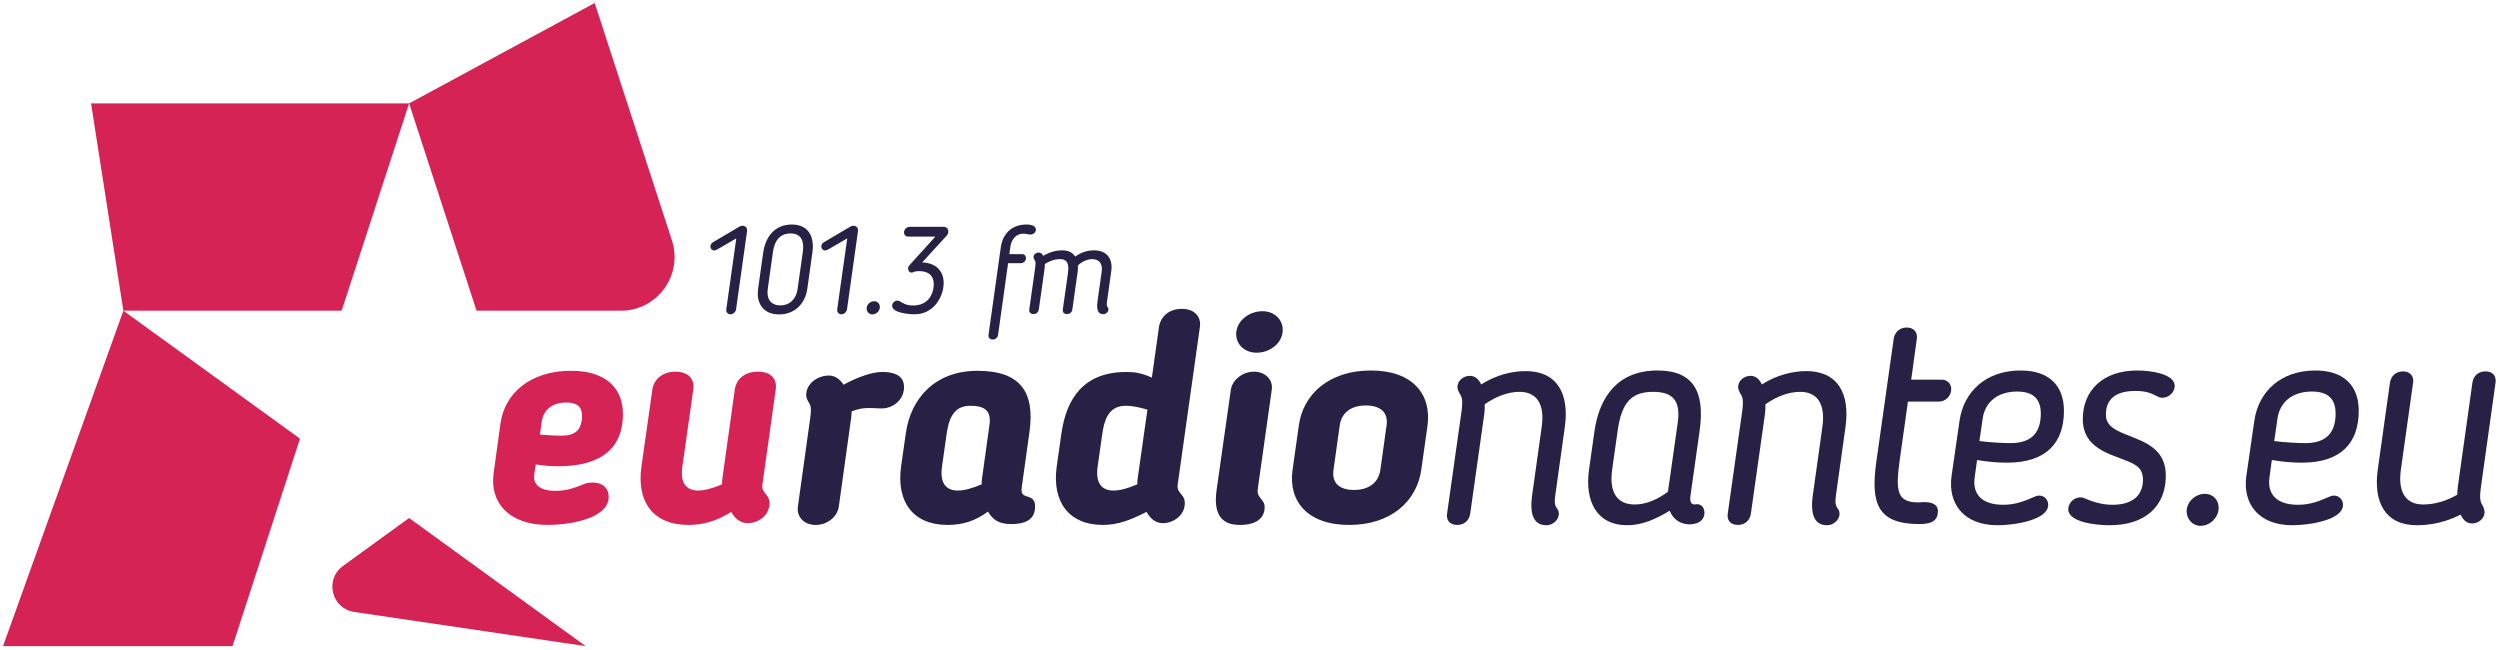
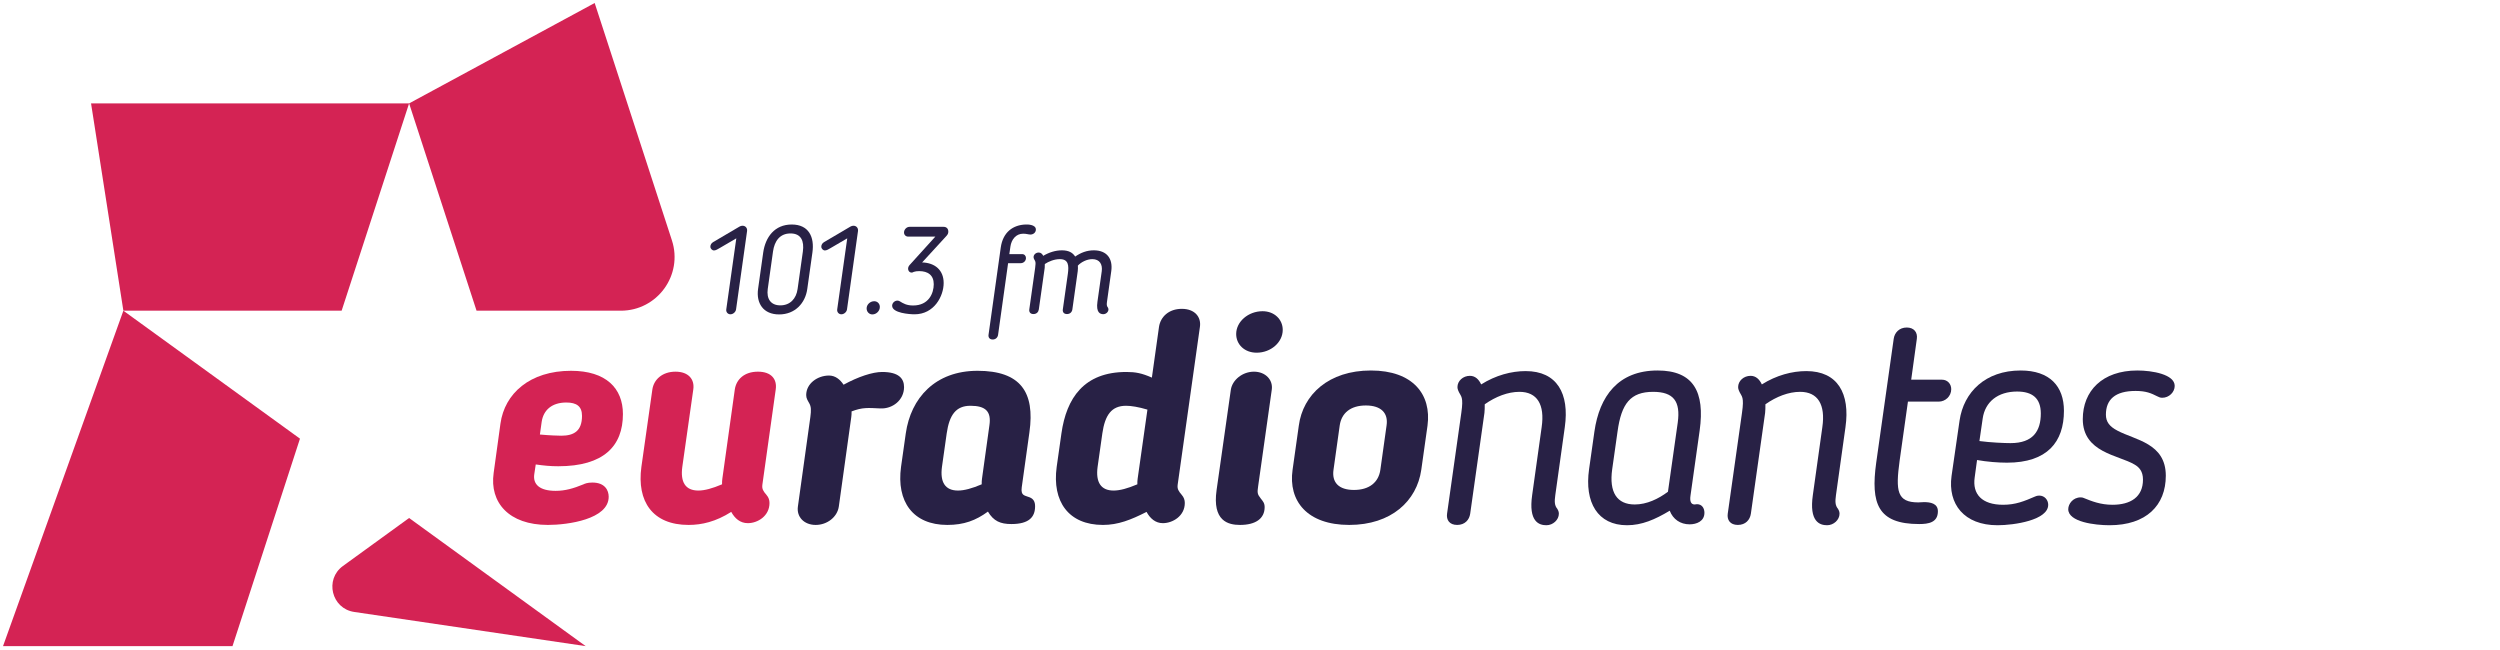
<svg xmlns="http://www.w3.org/2000/svg" width="254px" height="66px" viewBox="0 0 254 66" version="1.1">
  <defs />
  <g id="Page-1" stroke="none" stroke-width="1" fill="none" fill-rule="evenodd">
-     <g id="Artboard-9">
+     <g id="logo">
      <g id="Logo">
        <path d="M41.564,10.505 L60.419,0.305 L68.267,24.422 C69.413,27.949 66.783,31.567 63.074,31.567 L48.417,31.567 L41.564,10.505" id="Fill-1" fill="#D42354" />
        <path d="M12.534,31.567 L9.251,10.505 L41.564,10.505 L34.71,31.567 L12.534,31.567" id="Fill-2" fill="#D42354" />
        <path d="M12.534,31.567 L30.477,44.568 L23.622,65.647 L0.307,65.647 L12.534,31.567" id="Fill-3" fill="#D42354" />
        <path d="M59.505,65.647 L35.989,62.175 C33.686,61.835 32.959,58.872 34.843,57.505 L41.564,52.629 L59.505,65.647" id="Fill-4" fill="#D42354" />
        <path d="M54.432,47.188 L54.281,48.184 C54.13,49.207 54.824,49.87 56.451,49.87 C57.415,49.87 58.258,49.629 59.282,49.207 C59.403,49.147 59.674,49.027 60.186,49.027 C61.482,49.027 61.843,49.84 61.843,50.472 C61.843,52.76 57.686,53.333 55.667,53.333 C51.69,53.333 49.732,51.044 50.154,48.062 L50.847,43.034 C51.268,39.991 53.829,37.673 58.017,37.673 C61.573,37.673 63.289,39.45 63.289,42.069 C63.289,45.322 61.331,47.371 56.721,47.371 C55.939,47.371 55.276,47.31 54.432,47.188 L54.432,47.188 Z M57.535,40.895 C56.089,40.895 55.215,41.648 55.035,42.853 L54.854,44.148 C55.818,44.238 56.721,44.268 57.023,44.268 C58.318,44.268 59.132,43.786 59.132,42.251 C59.132,41.286 58.59,40.895 57.535,40.895 L57.535,40.895 Z" id="Fill-5" fill="#D42354" />
        <path d="M69.956,53.333 C66.31,53.333 64.683,50.954 65.166,47.43 L66.28,39.57 C66.431,38.546 67.305,37.762 68.63,37.762 C69.956,37.762 70.589,38.546 70.438,39.57 L69.323,47.43 C69.113,48.967 69.625,49.84 70.951,49.84 C71.583,49.84 72.366,49.629 73.36,49.207 C73.36,48.997 73.36,48.816 73.39,48.636 L74.656,39.57 C74.807,38.546 75.62,37.762 77.006,37.762 C78.392,37.762 78.964,38.546 78.814,39.57 L77.458,49.238 C77.399,49.689 77.548,49.901 77.88,50.292 C78.091,50.533 78.181,50.804 78.181,51.104 C78.181,52.43 76.976,53.153 75.982,53.153 C75.198,53.153 74.656,52.671 74.294,52.008 C72.728,53.002 71.312,53.333 69.956,53.333" id="Fill-6" fill="#D42354" />
        <path d="M86.52,41.799 C86.52,42.009 86.52,42.19 86.49,42.37 L85.224,51.465 C85.073,52.521 84.049,53.333 82.874,53.333 C81.699,53.333 80.916,52.521 81.066,51.465 L82.332,42.37 C82.422,41.678 82.422,41.317 82.211,40.956 C82.061,40.685 81.91,40.474 81.91,40.141 C81.91,38.967 83.055,38.155 84.229,38.155 C84.862,38.155 85.345,38.546 85.707,39.088 C87.183,38.275 88.659,37.792 89.623,37.792 C91.31,37.792 91.852,38.455 91.852,39.328 C91.852,40.654 90.677,41.558 89.442,41.497 C88.147,41.436 87.635,41.377 86.52,41.799" id="Fill-7" fill="#282145" />
        <path d="M91.546,47.43 L92.028,44.027 C92.541,40.443 95.011,37.673 99.319,37.673 C103.688,37.673 105.165,39.841 104.591,43.907 L103.809,49.509 C103.688,50.412 104.139,50.322 104.622,50.533 C104.984,50.683 105.165,50.954 105.165,51.437 C105.165,52.521 104.562,53.243 102.753,53.243 C101.64,53.243 100.946,52.943 100.374,51.978 C99.138,52.882 97.933,53.333 96.246,53.333 C92.751,53.333 91.064,50.954 91.546,47.43 L91.546,47.43 Z M100.524,43.214 C100.735,41.799 100.133,41.226 98.596,41.226 C97.12,41.226 96.457,42.16 96.186,44.027 L95.704,47.43 C95.492,48.997 96.035,49.84 97.331,49.84 C97.963,49.84 98.747,49.629 99.741,49.207 C99.741,48.997 99.741,48.816 99.771,48.636 L100.524,43.214 L100.524,43.214 Z" id="Fill-8" fill="#282145" />
        <path d="M117.031,38.365 L117.754,33.215 C117.905,32.19 118.748,31.378 120.074,31.378 C121.4,31.378 122.063,32.221 121.911,33.215 L119.652,49.238 C119.592,49.689 119.742,49.901 120.074,50.292 C120.284,50.533 120.376,50.804 120.376,51.104 C120.376,52.43 119.14,53.153 118.146,53.153 C117.392,53.153 116.85,52.671 116.489,52.008 C114.892,52.821 113.596,53.333 112.06,53.333 C108.565,53.333 106.878,50.954 107.36,47.43 L107.842,44.027 C108.354,40.443 110.131,37.792 114.44,37.792 C115.373,37.792 116.007,37.914 117.031,38.365 L117.031,38.365 Z M116.579,41.617 C115.675,41.347 114.921,41.226 114.41,41.226 C112.934,41.226 112.27,42.16 111.999,44.027 L111.517,47.43 C111.306,48.997 111.849,49.84 113.144,49.84 C113.777,49.84 114.56,49.629 115.555,49.207 C115.555,48.997 115.555,48.816 115.585,48.636 L116.579,41.617 L116.579,41.617 Z" id="Fill-9" fill="#282145" />
        <path d="M125.053,39.6 C125.203,38.607 126.229,37.762 127.403,37.762 C128.578,37.762 129.362,38.607 129.211,39.6 L127.825,49.418 C127.735,50.051 127.735,50.2 128.096,50.652 C128.307,50.924 128.488,51.104 128.488,51.526 C128.488,52.701 127.554,53.333 125.987,53.333 C124.782,53.333 123.155,52.943 123.607,49.779 L125.053,39.6 L125.053,39.6 Z M127.674,35.834 C126.439,35.834 125.596,34.992 125.596,33.937 C125.596,32.673 126.831,31.619 128.277,31.619 C129.482,31.619 130.326,32.462 130.326,33.516 C130.326,34.78 129.121,35.834 127.674,35.834 L127.674,35.834 Z" id="Fill-10" fill="#282145" />
        <path d="M131.326,47.732 L131.959,43.244 C132.381,40.082 135.002,37.642 139.281,37.642 C143.558,37.642 145.457,40.082 145.035,43.244 L144.402,47.732 C143.95,50.894 141.359,53.333 137.081,53.333 C132.803,53.333 130.874,50.894 131.326,47.732 L131.326,47.732 Z M140.245,47.732 L140.877,43.214 C141.058,41.98 140.335,41.196 138.768,41.196 C137.201,41.196 136.298,41.98 136.117,43.214 L135.484,47.732 C135.303,48.997 135.996,49.779 137.563,49.779 C139.129,49.779 140.064,48.997 140.245,47.732 L140.245,47.732 Z" id="Fill-11" fill="#282145" />
        <path d="M156.633,43.395 C156.964,41.106 156.181,39.811 154.374,39.811 C153.199,39.811 151.963,40.293 150.849,41.075 C150.849,41.406 150.849,41.708 150.819,41.949 L149.372,52.189 C149.281,52.821 148.829,53.333 148.047,53.333 C147.263,53.333 146.932,52.821 147.022,52.189 L148.469,41.949 C148.709,40.293 148.439,40.293 148.227,39.841 C148.197,39.75 148.077,39.57 148.077,39.328 C148.077,38.696 148.649,38.184 149.343,38.184 C149.884,38.184 150.246,38.546 150.487,39.057 C151.963,38.125 153.56,37.703 155.007,37.703 C158.2,37.703 159.465,39.991 158.984,43.395 L158.02,50.292 C157.928,50.954 157.928,51.346 158.23,51.707 C158.29,51.798 158.38,51.978 158.38,52.189 C158.38,52.821 157.778,53.364 157.115,53.364 C156.362,53.364 155.277,53.002 155.669,50.292 L156.633,43.395" id="Fill-12" fill="#282145" />
        <path d="M172.687,43.727 L171.754,50.353 C171.664,50.954 171.814,51.255 172.175,51.255 C172.266,51.255 172.296,51.226 172.417,51.226 C172.929,51.226 173.17,51.648 173.17,52.1 C173.17,52.972 172.356,53.273 171.664,53.273 C170.729,53.273 169.976,52.76 169.645,51.888 C168.139,52.791 166.813,53.364 165.306,53.364 C162.324,53.364 160.968,51.044 161.45,47.671 L161.992,43.847 C162.504,40.262 164.402,37.642 168.409,37.642 C172.055,37.642 173.23,39.811 172.687,43.727 L172.687,43.727 Z M170.458,42.943 C170.759,40.774 170.036,39.811 167.957,39.811 C165.668,39.811 164.733,40.984 164.342,43.847 L163.8,47.671 C163.468,50.02 164.282,51.255 166.09,51.255 C167.325,51.255 168.5,50.683 169.464,49.961 L170.458,42.943 L170.458,42.943 Z" id="Fill-13" fill="#282145" />
        <path d="M185.15,43.395 C185.481,41.106 184.698,39.811 182.891,39.811 C181.716,39.811 180.481,40.293 179.366,41.075 C179.366,41.406 179.366,41.708 179.336,41.949 L177.889,52.189 C177.798,52.821 177.346,53.333 176.564,53.333 C175.78,53.333 175.449,52.821 175.539,52.189 L176.986,41.949 C177.226,40.293 176.955,40.293 176.744,39.841 C176.714,39.75 176.594,39.57 176.594,39.328 C176.594,38.696 177.166,38.184 177.86,38.184 C178.401,38.184 178.763,38.546 179.004,39.057 C180.481,38.125 182.077,37.703 183.524,37.703 C186.717,37.703 187.983,39.991 187.501,43.395 L186.536,50.292 C186.445,50.954 186.445,51.346 186.747,51.707 C186.807,51.798 186.897,51.978 186.897,52.189 C186.897,52.821 186.295,53.364 185.632,53.364 C184.879,53.364 183.794,53.002 184.186,50.292 L185.15,43.395" id="Fill-14" fill="#282145" />
        <path d="M192.401,34.419 C192.491,33.787 192.973,33.275 193.726,33.275 C194.479,33.275 194.841,33.787 194.751,34.419 L194.178,38.577 L197.312,38.577 C197.854,38.577 198.246,38.998 198.246,39.539 C198.246,40.262 197.643,40.804 196.98,40.804 L193.847,40.804 L193.003,46.798 C192.582,49.901 192.732,51.044 194.901,51.044 C195.082,51.044 195.293,51.015 195.474,51.015 C196.107,51.015 196.89,51.134 196.89,51.947 C196.89,53.093 195.926,53.243 194.992,53.243 C190.774,53.243 190.051,51.166 190.623,47.008 L192.401,34.419" id="Fill-15" fill="#282145" />
        <path d="M206.773,50.442 C206.833,50.412 206.984,50.353 207.195,50.353 C207.737,50.353 208.098,50.804 208.098,51.285 C208.098,52.851 204.634,53.364 202.947,53.364 C199.542,53.364 197.885,51.196 198.277,48.364 L199.091,42.732 C199.513,39.841 201.712,37.642 205.297,37.642 C208.25,37.642 209.696,39.239 209.696,41.738 C209.696,44.9 208.008,47.008 203.912,47.008 C203.007,47.008 201.892,46.919 200.868,46.738 L200.627,48.514 C200.386,50.2 201.35,51.285 203.519,51.285 C204.785,51.285 205.658,50.924 206.773,50.442 L206.773,50.442 Z M204.935,39.78 C202.976,39.78 201.681,40.835 201.441,42.521 L201.109,44.811 C202.224,44.961 203.67,45.021 204.272,45.021 C206.563,45.021 207.346,43.786 207.346,42.009 C207.346,40.443 206.472,39.78 204.935,39.78 L204.935,39.78 Z" id="Fill-16" fill="#282145" />
        <path d="M217.154,37.642 C218.661,37.642 220.95,38.033 220.95,39.209 C220.95,39.841 220.378,40.413 219.685,40.413 C219.475,40.413 219.353,40.352 219.172,40.262 C218.57,39.961 218.059,39.72 216.973,39.72 C214.894,39.72 213.96,40.593 213.96,42.13 C213.96,42.853 214.322,43.334 215.136,43.756 C216.943,44.72 220.046,45.021 220.046,48.334 C220.046,51.346 218.059,53.364 214.322,53.364 C212.846,53.364 210.134,53.032 210.134,51.737 C210.134,51.196 210.616,50.533 211.399,50.533 C211.58,50.533 211.611,50.563 211.701,50.593 C212.515,50.924 213.418,51.285 214.624,51.285 C216.462,51.285 217.727,50.502 217.727,48.725 C217.727,47.882 217.335,47.46 216.853,47.188 C215.226,46.226 211.611,45.985 211.611,42.582 C211.611,39.72 213.598,37.642 217.154,37.642" id="Fill-17" fill="#282145" />
-         <path d="M223.579,53.424 C222.766,53.424 222.163,52.76 222.163,51.947 C222.163,50.985 223.037,50.172 224.031,50.172 C224.844,50.172 225.417,50.804 225.417,51.586 C225.417,52.58 224.543,53.424 223.579,53.424" id="Fill-18" fill="#282145" />
-         <path d="M236.725,50.442 C236.785,50.412 236.935,50.353 237.147,50.353 C237.689,50.353 238.05,50.804 238.05,51.285 C238.05,52.851 234.586,53.364 232.899,53.364 C229.493,53.364 227.836,51.196 228.228,48.364 L229.042,42.732 C229.464,39.841 231.663,37.642 235.248,37.642 C238.201,37.642 239.648,39.239 239.648,41.738 C239.648,44.9 237.96,47.008 233.863,47.008 C232.958,47.008 231.844,46.919 230.819,46.738 L230.578,48.514 C230.337,50.2 231.301,51.285 233.47,51.285 C234.736,51.285 235.609,50.924 236.725,50.442 L236.725,50.442 Z M234.887,39.78 C232.928,39.78 231.632,40.835 231.392,42.521 L231.061,44.811 C232.175,44.961 233.622,45.021 234.224,45.021 C236.514,45.021 237.297,43.786 237.297,42.009 C237.297,40.443 236.424,39.78 234.887,39.78 L234.887,39.78 Z" id="Fill-19" fill="#282145" />
-         <path d="M251.197,38.876 C251.288,38.244 251.74,37.733 252.523,37.733 C253.306,37.733 253.637,38.244 253.547,38.876 L252.071,49.418 C251.83,51.074 252.131,51.074 252.312,51.526 C252.342,51.617 252.433,51.828 252.433,52.039 C252.433,52.641 251.86,53.182 251.166,53.182 C250.595,53.182 250.264,52.821 249.992,52.28 C248.577,53.032 246.98,53.364 245.564,53.364 C242.37,53.364 241.104,51.074 241.587,47.671 L242.821,38.876 C242.912,38.244 243.394,37.733 244.147,37.733 C244.9,37.733 245.262,38.244 245.171,38.876 L243.936,47.671 C243.605,49.961 244.388,51.255 246.196,51.255 C247.371,51.255 248.577,50.894 249.661,50.261 C249.661,49.961 249.691,49.659 249.721,49.418 L251.197,38.876" id="Fill-20" fill="#282145" />
        <path d="M74.809,24.215 L73.129,25.197 C72.943,25.308 72.719,25.446 72.546,25.446 C72.359,25.446 72.173,25.271 72.173,25.061 C72.173,24.886 72.272,24.7 72.471,24.588 L75.132,23.022 C75.244,22.959 75.33,22.935 75.443,22.935 C75.741,22.935 75.94,23.171 75.903,23.47 L74.783,31.436 C74.746,31.697 74.486,31.933 74.211,31.933 C73.937,31.933 73.752,31.697 73.789,31.436 L74.809,24.215" id="Fill-21" fill="#282145" />
        <path d="M82.541,25.657 L82.019,29.361 C81.82,30.802 80.775,31.946 79.159,31.946 C77.542,31.946 76.821,30.802 77.02,29.361 L77.542,25.657 C77.767,24.091 78.699,22.81 80.44,22.81 C82.18,22.81 82.765,24.091 82.541,25.657 L82.541,25.657 Z M78.537,25.558 L78.003,29.361 C77.866,30.355 78.301,31.025 79.283,31.025 C80.266,31.025 80.899,30.355 81.036,29.361 L81.571,25.558 C81.72,24.489 81.397,23.717 80.315,23.717 C79.234,23.717 78.686,24.489 78.537,25.558 L78.537,25.558 Z" id="Fill-22" fill="#282145" />
        <path d="M86.08,24.215 L84.401,25.197 C84.215,25.308 83.991,25.446 83.817,25.446 C83.63,25.446 83.444,25.271 83.444,25.061 C83.444,24.886 83.543,24.7 83.742,24.588 L86.403,23.022 C86.515,22.959 86.602,22.935 86.714,22.935 C87.012,22.935 87.211,23.171 87.173,23.47 L86.055,31.436 C86.017,31.697 85.756,31.933 85.483,31.933 C85.21,31.933 85.023,31.697 85.06,31.436 L86.08,24.215" id="Fill-23" fill="#282145" />
        <path d="M88.634,31.946 C88.299,31.946 88.049,31.672 88.049,31.337 C88.049,30.938 88.411,30.604 88.821,30.604 C89.156,30.604 89.392,30.865 89.392,31.187 C89.392,31.598 89.032,31.946 88.634,31.946" id="Fill-24" fill="#282145" />
        <path d="M93.688,26.663 C94.98,26.7 95.876,27.434 95.876,28.752 C95.876,30.081 94.918,31.933 92.917,31.933 C92.419,31.933 90.641,31.809 90.641,31.063 C90.641,30.79 90.891,30.541 91.177,30.541 C91.263,30.541 91.35,30.567 91.424,30.615 C91.761,30.827 92.121,31.038 92.768,31.038 C94.371,31.038 94.869,29.783 94.869,28.875 C94.869,27.944 94.26,27.546 93.389,27.546 C93.165,27.546 92.992,27.57 92.842,27.621 C92.768,27.645 92.73,27.695 92.618,27.695 C92.295,27.695 92.121,27.26 92.407,26.937 L95.031,24.04 L92.27,24.04 C92.022,24.04 91.848,23.855 91.848,23.619 C91.848,23.321 92.109,23.046 92.407,23.046 L95.876,23.046 C96.162,23.046 96.348,23.233 96.348,23.531 C96.348,23.693 96.299,23.817 96.162,23.967 L93.688,26.663" id="Fill-25" fill="#282145" />
        <path d="M101.677,25.147 C101.901,23.569 102.934,22.86 104.189,22.81 C104.375,22.798 105.245,22.798 105.245,23.321 C105.245,23.631 104.973,23.83 104.698,23.83 C104.487,23.83 104.301,23.743 103.953,23.743 C103.22,23.743 102.759,24.339 102.659,25.047 L102.548,25.818 L103.853,25.818 C104.077,25.818 104.239,25.992 104.239,26.216 C104.239,26.514 103.99,26.738 103.716,26.738 L102.423,26.738 L101.404,34.021 C101.366,34.281 101.167,34.494 100.857,34.494 C100.546,34.494 100.397,34.281 100.434,34.021 L101.677,25.147" id="Fill-26" fill="#282145" />
        <path d="M111.936,27.57 C112.035,26.875 111.737,26.328 110.979,26.328 C110.443,26.328 109.86,26.614 109.511,26.986 C109.524,27.161 109.524,27.347 109.499,27.546 L108.952,31.436 C108.915,31.697 108.728,31.908 108.404,31.908 C108.081,31.908 107.945,31.697 107.983,31.436 L108.492,27.832 C108.616,26.949 108.554,26.328 107.671,26.328 C107.124,26.328 106.539,26.564 106.154,26.825 C106.154,26.975 106.154,27.099 106.142,27.21 L105.545,31.436 C105.508,31.697 105.321,31.908 104.998,31.908 C104.675,31.908 104.538,31.697 104.576,31.436 L105.172,27.21 C105.272,26.527 105.16,26.527 105.072,26.34 C105.06,26.303 105.01,26.228 105.01,26.129 C105.01,25.868 105.247,25.657 105.533,25.657 C105.744,25.657 105.893,25.794 105.993,25.992 C106.577,25.644 107.236,25.433 107.883,25.433 C108.567,25.433 108.977,25.657 109.238,26.067 C109.81,25.669 110.432,25.433 111.128,25.433 C112.471,25.433 113.08,26.291 112.905,27.546 L112.471,30.653 C112.433,30.927 112.433,31.088 112.557,31.237 C112.582,31.275 112.619,31.349 112.619,31.436 C112.619,31.697 112.371,31.921 112.097,31.921 C111.786,31.921 111.339,31.772 111.501,30.653 L111.936,27.57" id="Fill-27" fill="#282145" />
      </g>
    </g>
  </g>
</svg>
